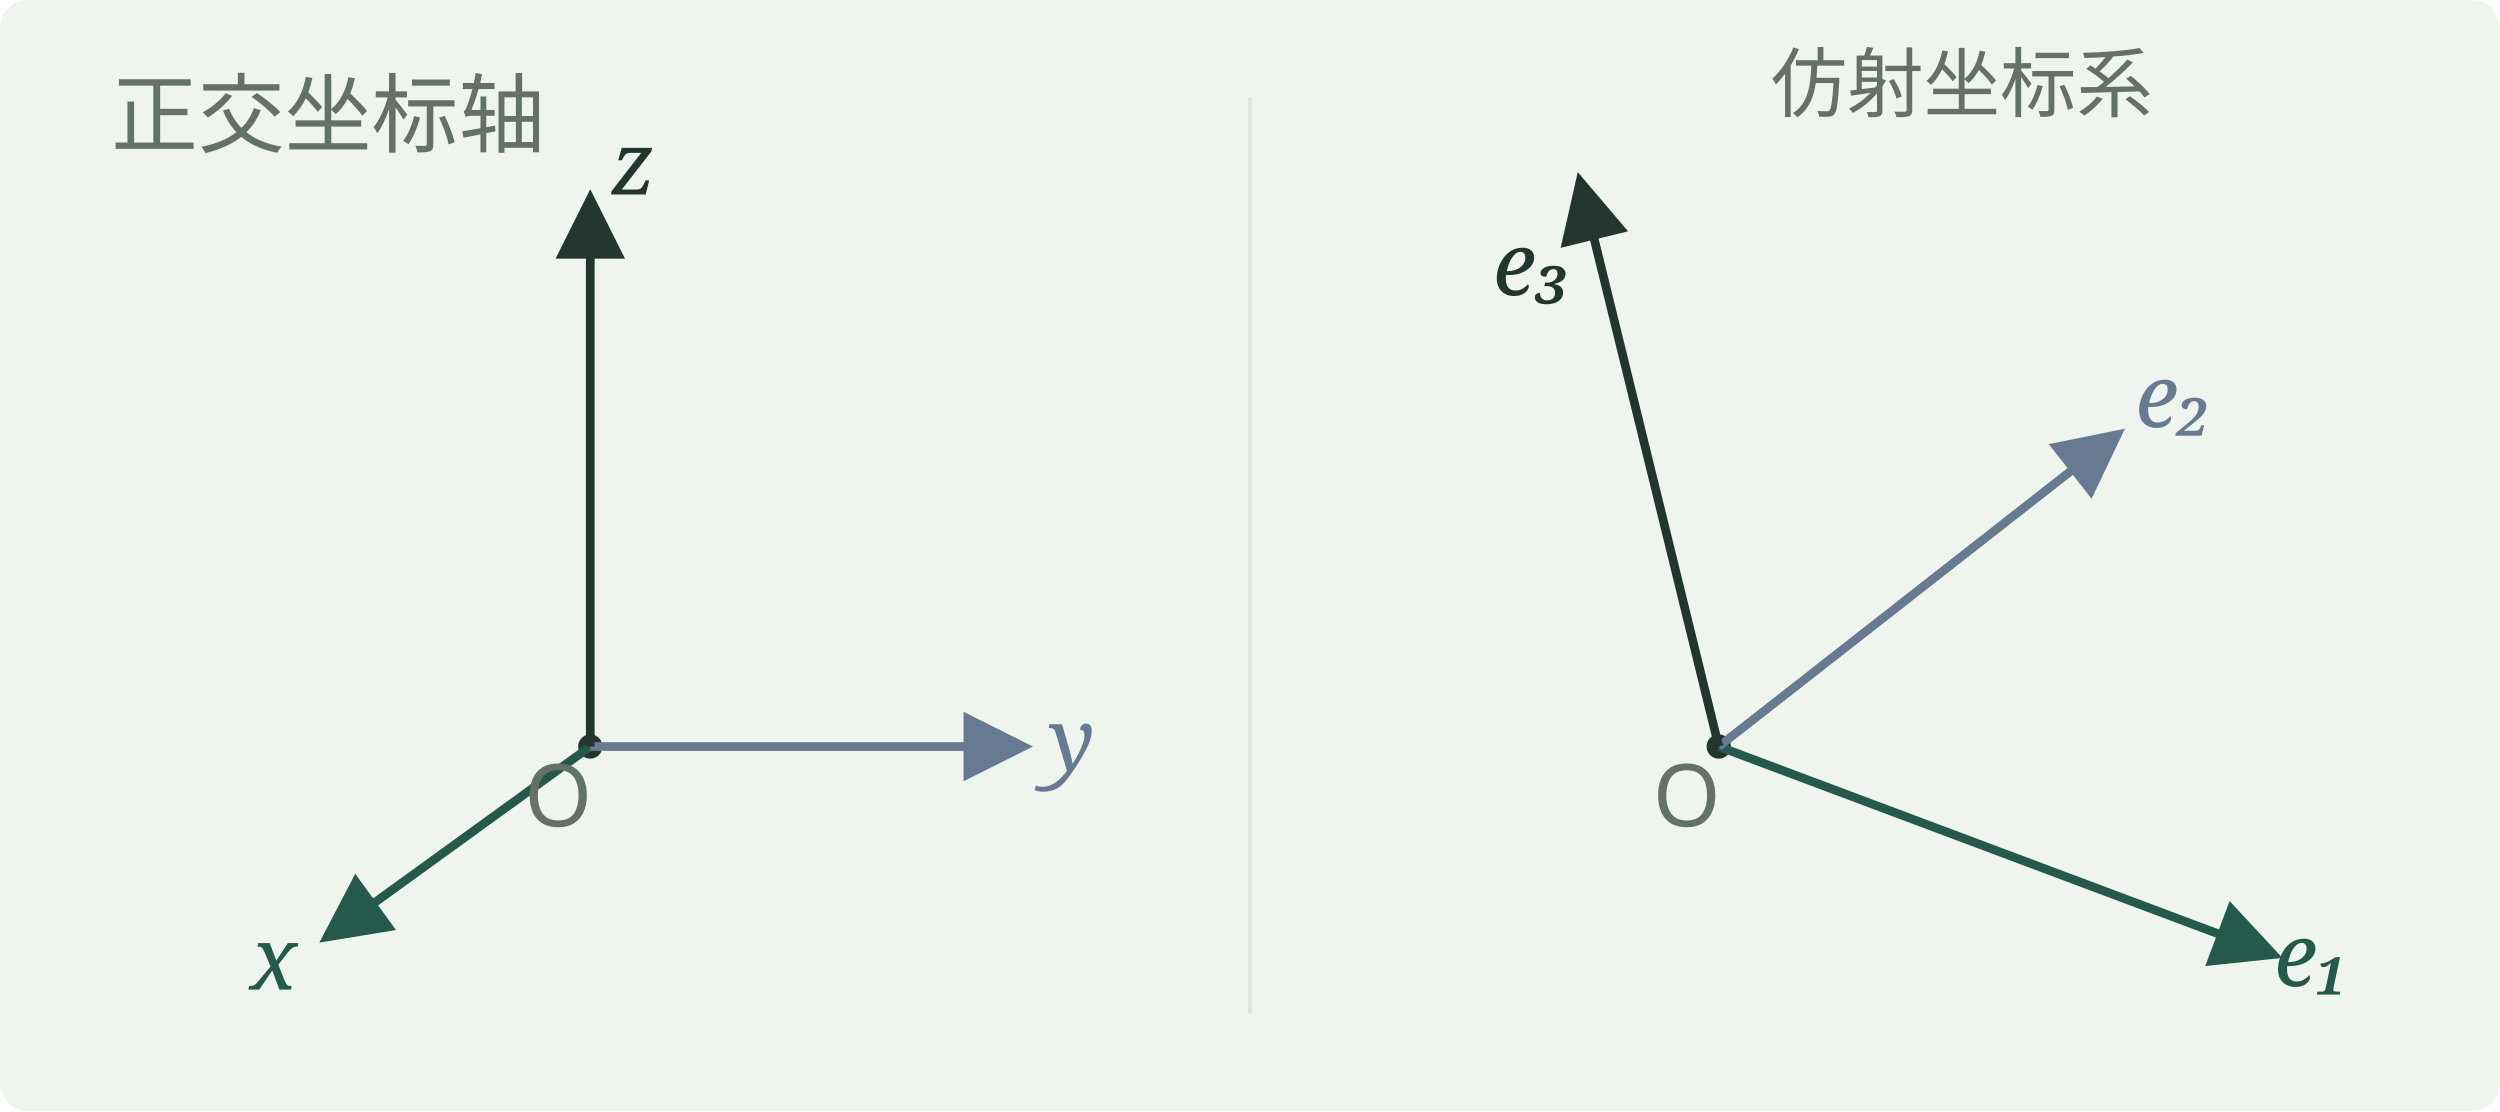
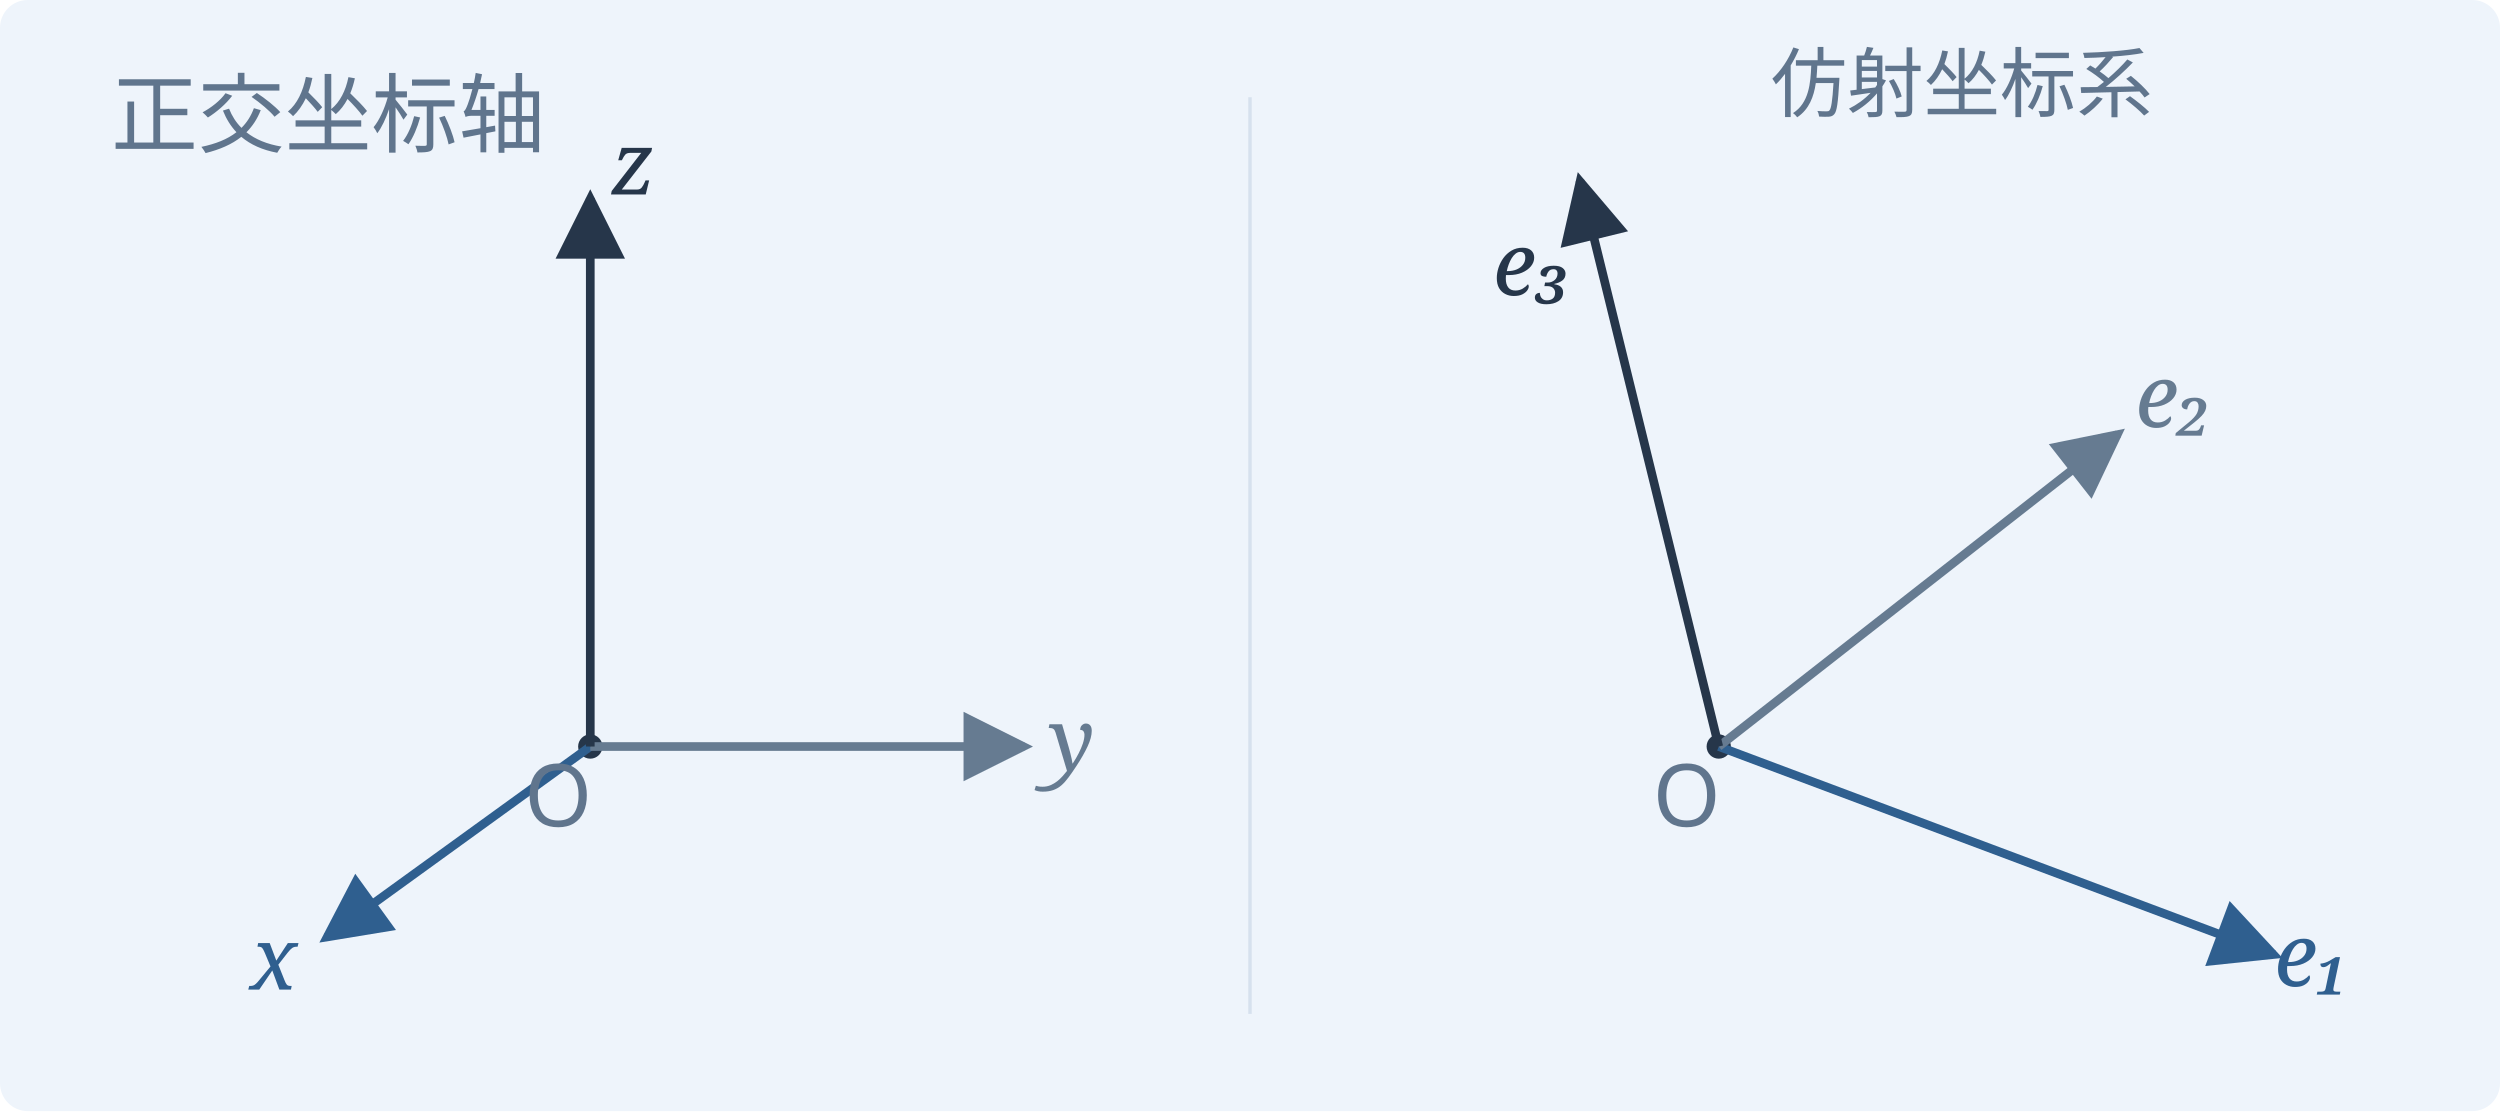
<svg xmlns="http://www.w3.org/2000/svg" width="720" height="320" viewBox="0 0 720 320" fill="none">
  <defs>
    <marker id="green" markerWidth="8" markerHeight="8" refX="7" refY="4" orient="auto">
-       <path d="M0 0 8 4 0 8" fill="#24594b" />
+       <path d="M0 0 8 4 0 8" fill="#2f5f8f" />
    </marker>
    <marker id="blue" markerWidth="8" markerHeight="8" refX="7" refY="4" orient="auto">
      <path d="M0 0 8 4 0 8" fill="#667b91" />
    </marker>
    <marker id="dark" markerWidth="8" markerHeight="8" refX="7" refY="4" orient="auto">
-       <path d="M0 0 8 4 0 8" fill="#23352f" />
+       <path d="M0 0 8 4 0 8" fill="#26364a" />
    </marker>
  </defs>
-   <rect width="720" height="320" rx="8" fill="#f0f4ef" />
-   <path d="M360 28V292" stroke="#dce3db" />
-   <circle cx="170" cy="215" r="3.5" fill="#23352f" />
-   <path d="M170 215 94 270" stroke="#24594b" stroke-width="2.5" marker-end="url(#green)" />
+   <rect width="720" height="320" rx="8" fill="#eef4fb" />
+   <path d="M360 28V292" stroke="#d6e1ee" />
+   <circle cx="170" cy="215" r="3.5" fill="#26364a" />
+   <path d="M170 215 94 270" stroke="#2f5f8f" stroke-width="2.5" marker-end="url(#green)" />
  <path d="M170 215 295 215" stroke="#667b91" stroke-width="2.5" marker-end="url(#blue)" />
-   <path d="M170 215 170 57" stroke="#23352f" stroke-width="2.5" marker-end="url(#dark)" />
-   <circle cx="495" cy="215" r="3.5" fill="#23352f" />
-   <path d="M495 215 655 275" stroke="#24594b" stroke-width="2.5" marker-end="url(#green)" />
+   <path d="M170 215 170 57" stroke="#26364a" stroke-width="2.5" marker-end="url(#dark)" />
+   <circle cx="495" cy="215" r="3.5" fill="#26364a" />
+   <path d="M495 215 655 275" stroke="#2f5f8f" stroke-width="2.5" marker-end="url(#green)" />
  <path d="M495 215 610 125" stroke="#667b91" stroke-width="2.5" marker-end="url(#blue)" />
-   <path d="M495 215 455 52" stroke="#23352f" stroke-width="2.5" marker-end="url(#dark)" />
+   <path d="M495 215 455 52" stroke="#26364a" stroke-width="2.5" marker-end="url(#dark)" />
  <g font-family="Georgia,serif" font-size="25" font-style="italic">
-     <text x="72" y="285" fill="#24594b">x</text>
+     <text x="72" y="285" fill="#2f5f8f">x</text>
    <text x="302" y="222" fill="#667b91">y</text>
-     <text x="176" y="56" fill="#23352f">z</text>
-     <text x="655" y="284" fill="#24594b">e₁</text>
+     <text x="176" y="56" fill="#26364a">z</text>
+     <text x="655" y="284" fill="#2f5f8f">e₁</text>
    <text x="615" y="123" fill="#667b91">e₂</text>
-     <text x="430" y="85" fill="#23352f">e₃</text>
+     <text x="430" y="85" fill="#26364a">e₃</text>
  </g>
-   <g font-family="Microsoft YaHei,PingFang SC,sans-serif" font-size="25" fill="#647168">
+   <g font-family="Microsoft YaHei,PingFang SC,sans-serif" font-size="25" fill="#60758d">
    <text x="151" y="238">O</text>
    <text x="476" y="238">O</text>
    <text x="32" y="42">正交坐标轴</text>
    <text x="510" y="32" font-size="22">仿射坐标系</text>
  </g>
</svg>
